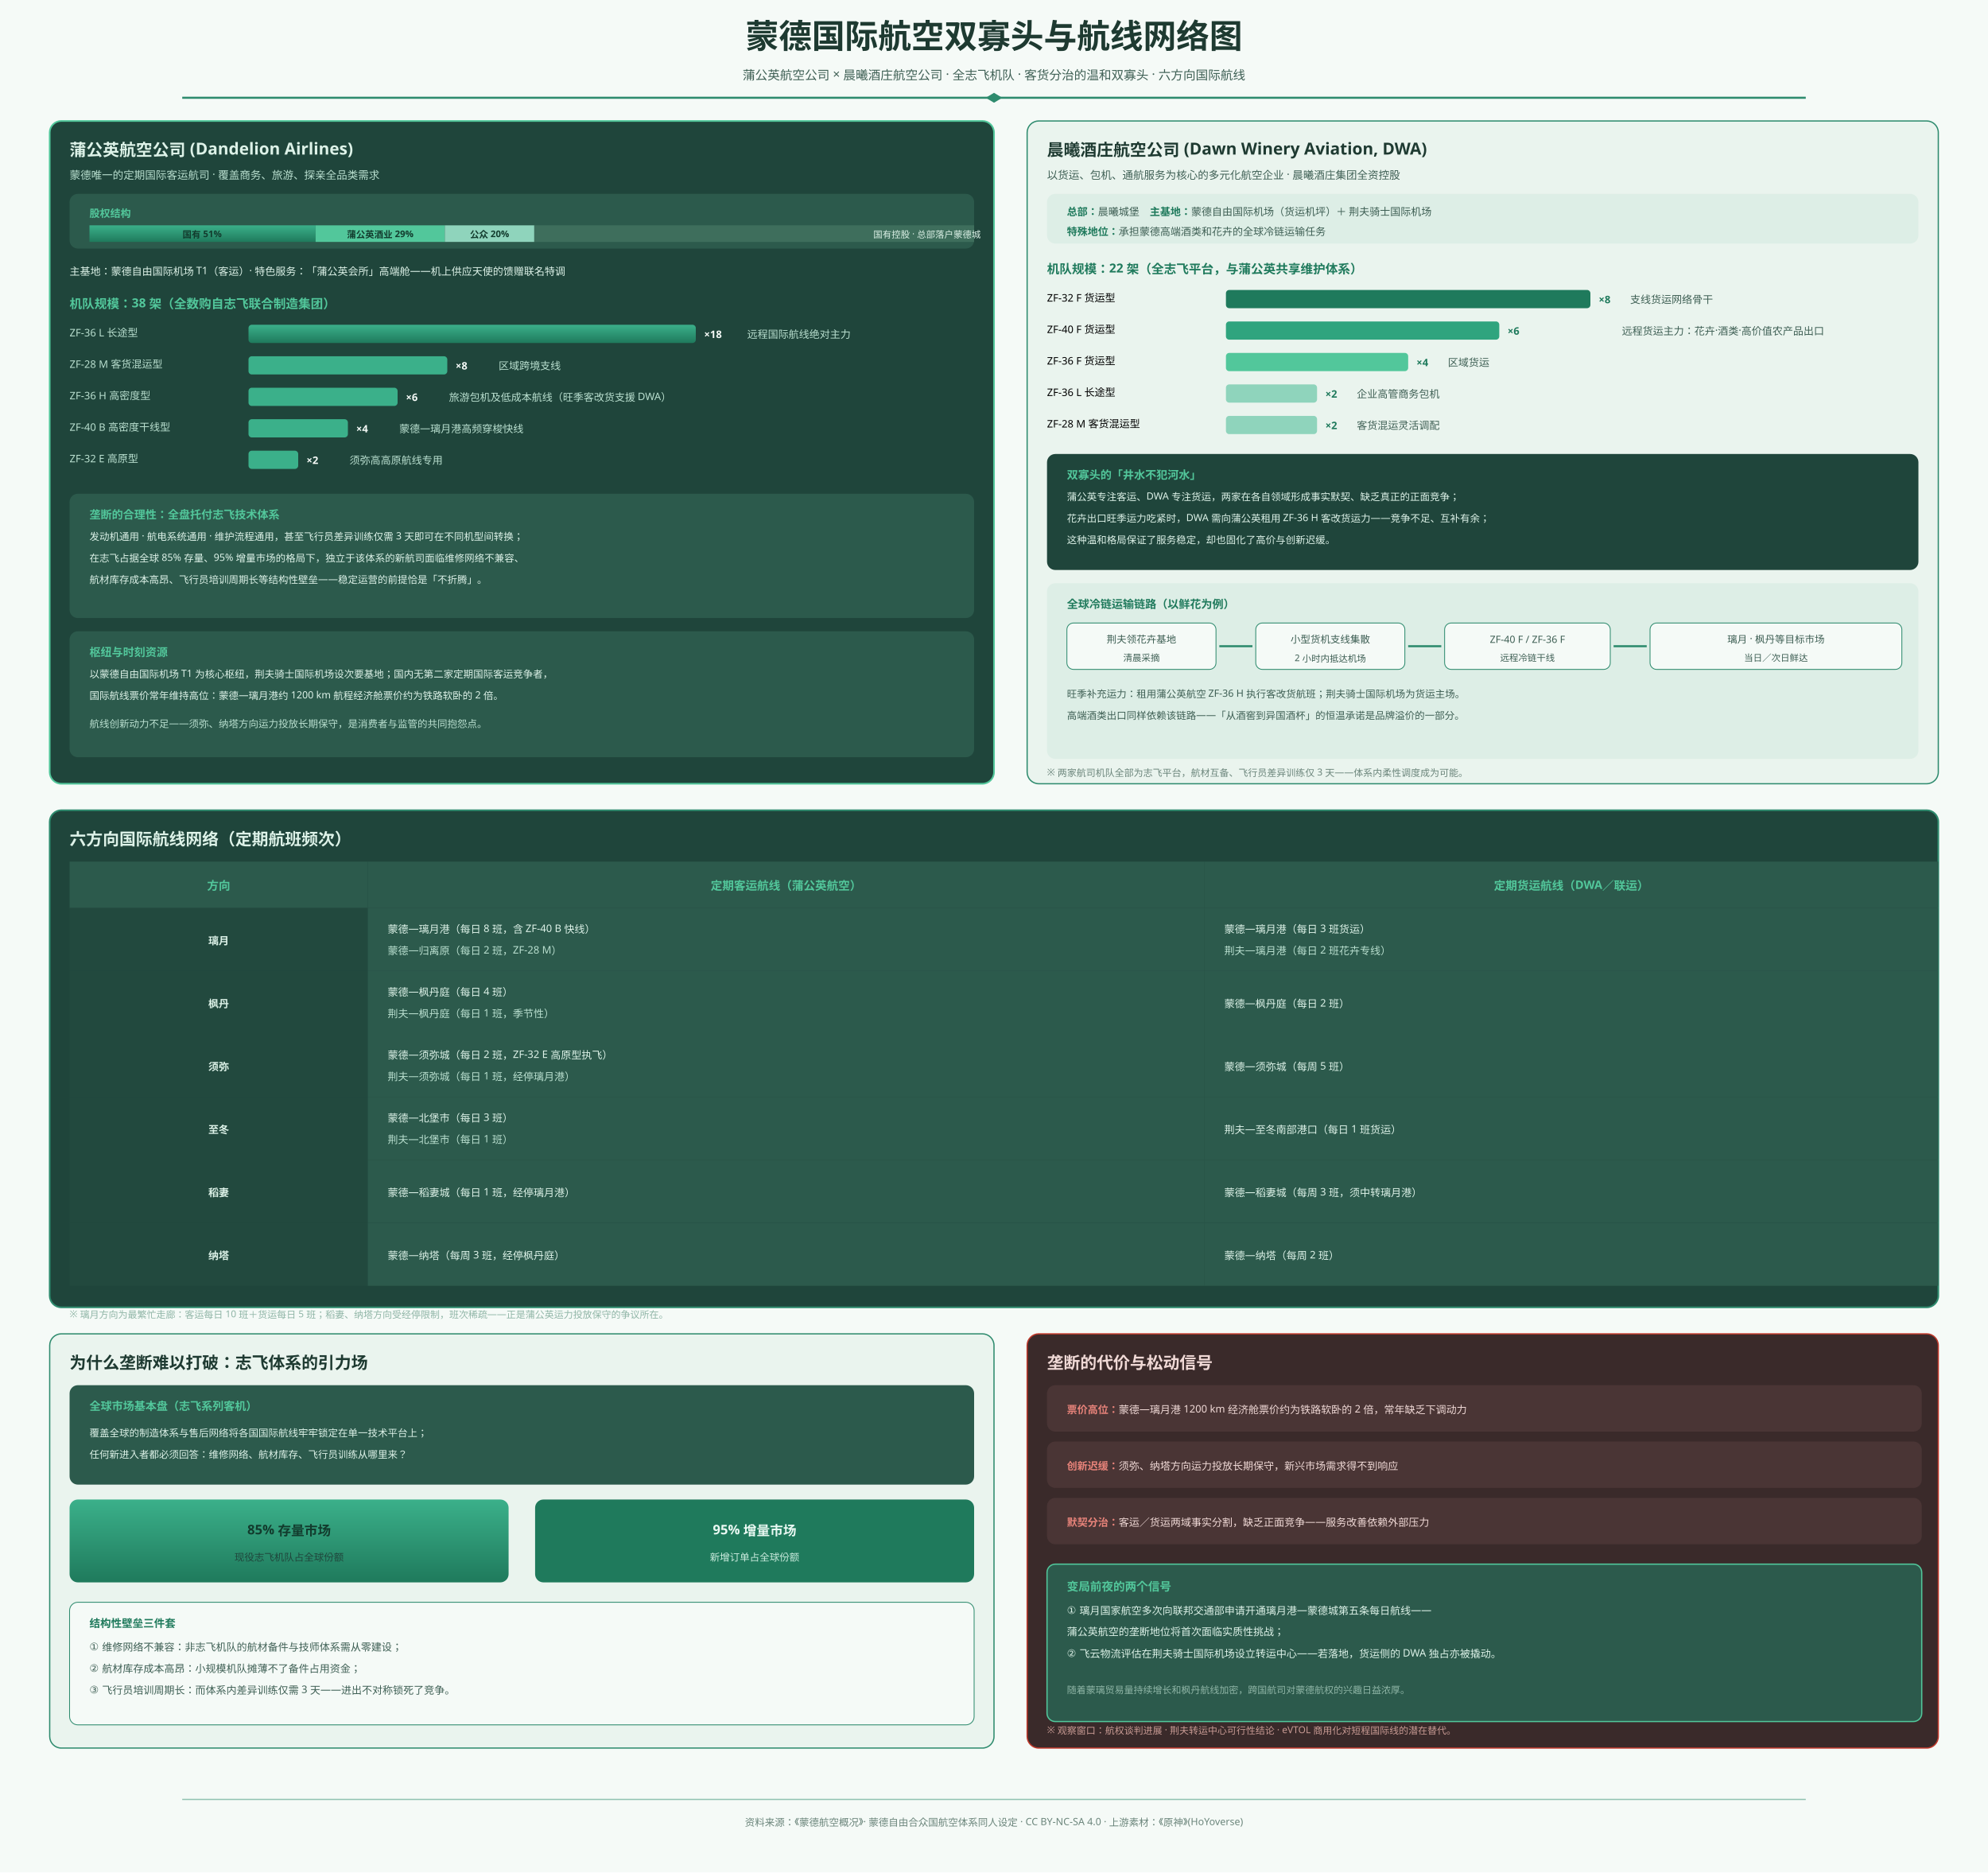
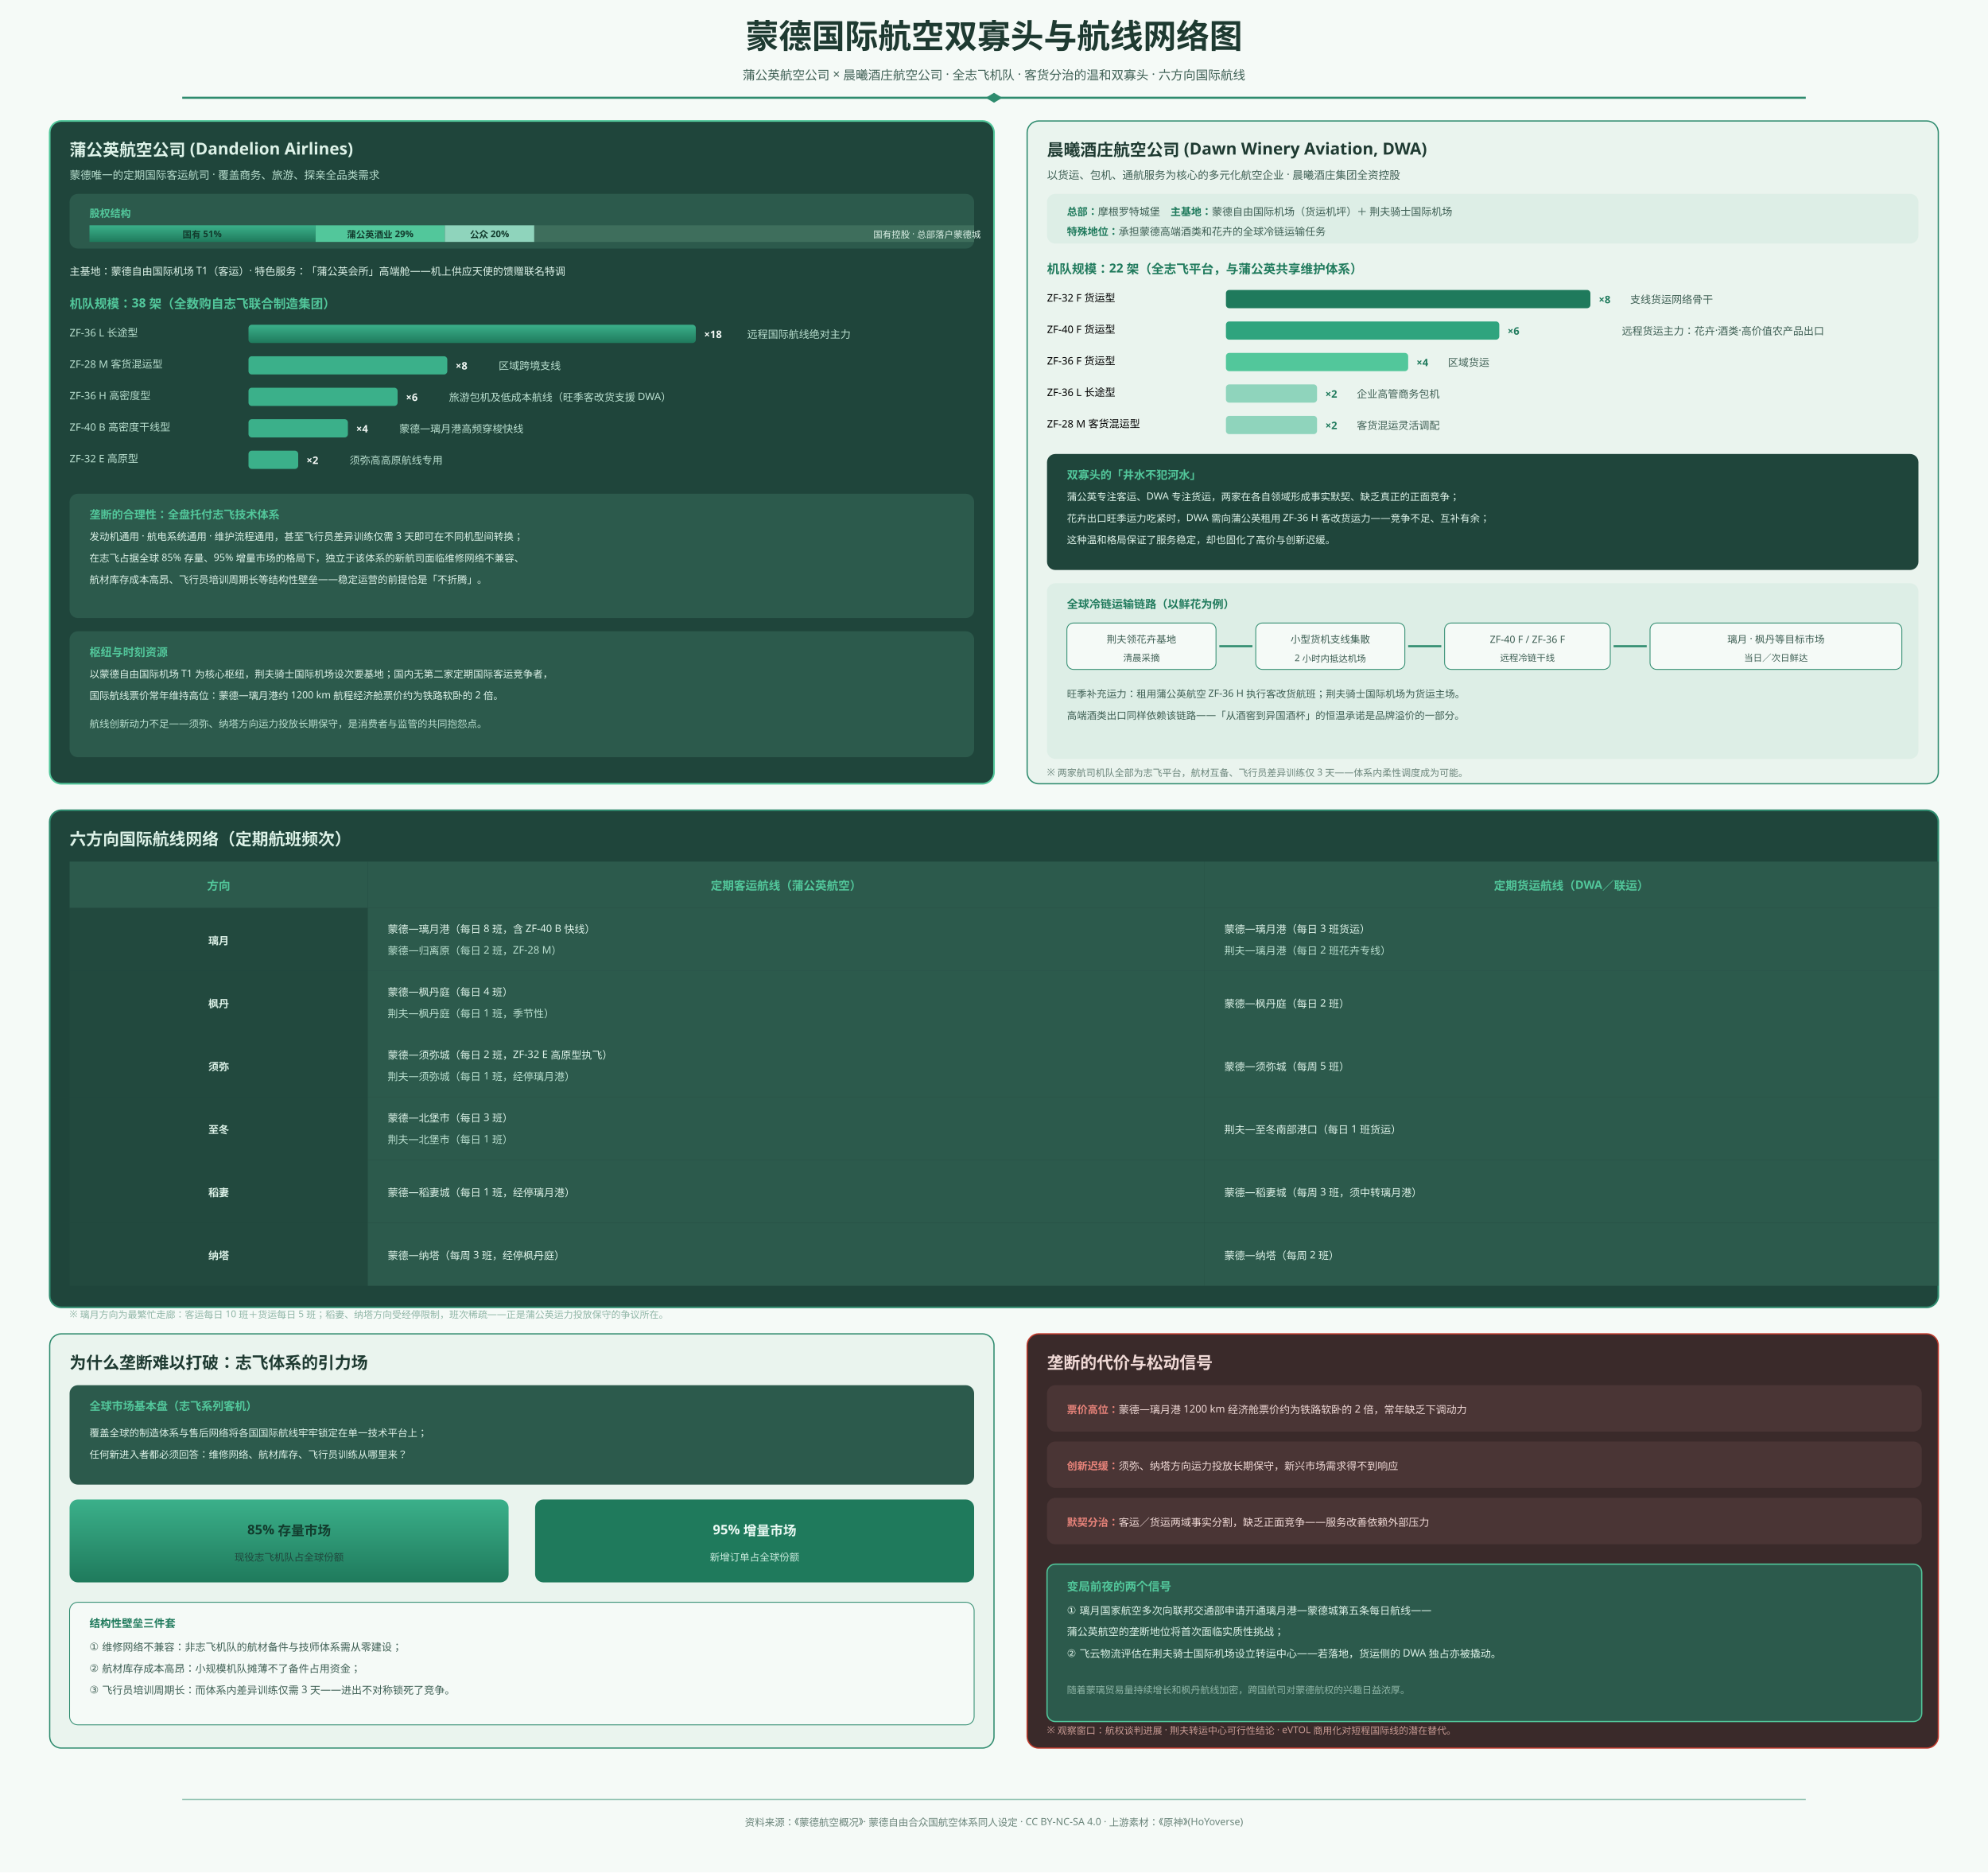
<svg xmlns="http://www.w3.org/2000/svg" viewBox="0 0 2400 2260" font-family="'Microsoft YaHei','PingFang SC','Noto Sans SC',sans-serif">
  <defs>
    <linearGradient id="anemoTop" x1="0" y1="0" x2="0" y2="1">
      <stop offset="0" stop-color="#3BB08A" />
      <stop offset="1" stop-color="#1F7A5C" />
    </linearGradient>
  </defs>
  <rect width="2400" height="2260" fill="#F5FAF7" />
  <text x="1200" y="58" text-anchor="middle" font-size="40" font-weight="700" fill="#1E3A31">蒙德国际航空双寡头与航线网络图</text>
  <text x="1200" y="96" text-anchor="middle" font-size="15" fill="#3E5F54">蒲公英航空公司 × 晨曦酒庄航空公司 · 全志飞机队 · 客货分治的温和双寡头 · 六方向国际航线</text>
  <line x1="220" y1="118" x2="2180" y2="118" stroke="#2E8B6E" stroke-width="2.5" />
  <polygon points="1200,112 1210,118 1200,124 1190,118" fill="#2E8B6E" />
  <g>
    <rect x="60" y="146" width="1140" height="800" rx="14" fill="#1F453B" stroke="#52C79B" stroke-width="2" />
    <text x="84" y="188" font-size="20" font-weight="700" fill="#DDF2E8">蒲公英航空公司 (Dandelion Airlines)</text>
    <text x="84" y="216" font-size="13" fill="#B9DFCF">蒙德唯一的定期国际客运航司 · 覆盖商务、旅游、探亲全品类需求</text>
    <rect x="84" y="234" width="1092" height="66" rx="10" fill="#2C5A4C" />
    <text x="108" y="262" font-size="12.5" font-weight="700" fill="#52C79B">股权结构</text>
    <rect x="108" y="272" width="273" height="20" fill="url(#anemoTop)" />
    <rect x="381" y="272" width="156" height="20" fill="#52C79B" />
    <rect x="537" y="272" width="108" height="20" fill="#8FD4BC" />
    <rect x="645" y="272" width="531" height="20" fill="#3E6E5C" />
    <text x="244" y="287" text-anchor="middle" font-size="11" font-weight="700" fill="#123B2D">国有 51%</text>
    <text x="459" y="287" text-anchor="middle" font-size="11" font-weight="700" fill="#123B2D">蒲公英酒业 29%</text>
    <text x="591" y="287" text-anchor="middle" font-size="11" font-weight="700" fill="#123B2D">公众 20%</text>
    <text x="1184" y="287" text-anchor="end" font-size="11" fill="#DDF2E8">国有控股 · 总部落户蒙德城</text>
    <text x="84" y="332" font-size="12.5" fill="#DDF2E8">主基地：蒙德自由国际机场 T1（客运）· 特色服务：「蒲公英会所」高端舱——机上供应天使的馈赠联名特调</text>
    <text x="84" y="372" font-size="15" font-weight="700" fill="#52C79B">机队规模：38 架（全数购自志飞联合制造集团）</text>
    <g font-size="12.5" fill="#B9DFCF">
      <text x="84" y="406">ZF-36 L 长途型</text>
      <rect x="300" y="392" width="540" height="22" rx="4" fill="url(#anemoTop)" />
      <text x="850" y="408" font-weight="700" fill="#F5FAF7">×18</text>
      <text x="902" y="408" fill="#B9DFCF">远程国际航线绝对主力</text>
      <text x="84" y="444">ZF-28 M 客货混运型</text>
      <rect x="300" y="430" width="240" height="22" rx="4" fill="#3BB08A" />
      <text x="550" y="446" font-weight="700" fill="#F5FAF7">×8</text>
      <text x="602" y="446" fill="#B9DFCF">区域跨境支线</text>
      <text x="84" y="482">ZF-36 H 高密度型</text>
      <rect x="300" y="468" width="180" height="22" rx="4" fill="#3BB08A" />
      <text x="490" y="484" font-weight="700" fill="#F5FAF7">×6</text>
      <text x="542" y="484" fill="#B9DFCF">旅游包机及低成本航线（旺季客改货支援 DWA）</text>
      <text x="84" y="520">ZF-40 B 高密度干线型</text>
      <rect x="300" y="506" width="120" height="22" rx="4" fill="#3BB08A" />
      <text x="430" y="522" font-weight="700" fill="#F5FAF7">×4</text>
      <text x="482" y="522" fill="#B9DFCF">蒙德—璃月港高频穿梭快线</text>
      <text x="84" y="558">ZF-32 E 高原型</text>
      <rect x="300" y="544" width="60" height="22" rx="4" fill="#3BB08A" />
      <text x="370" y="560" font-weight="700" fill="#F5FAF7">×2</text>
      <text x="422" y="560" fill="#B9DFCF">须弥高高原航线专用</text>
    </g>
    <rect x="84" y="596" width="1092" height="150" rx="10" fill="#2C5A4C" />
    <text x="108" y="626" font-size="13.5" font-weight="700" fill="#52C79B">垄断的合理性：全盘托付志飞技术体系</text>
    <text x="108" y="652" font-size="12" fill="#DDF2E8">发动机通用 · 航电系统通用 · 维护流程通用，甚至飞行员差异训练仅需 3 天即可在不同机型间转换；</text>
    <text x="108" y="678" font-size="12" fill="#DDF2E8">在志飞占据全球 85% 存量、95% 增量市场的格局下，独立于该体系的新航司面临维修网络不兼容、</text>
    <text x="108" y="704" font-size="12" fill="#DDF2E8">航材库存成本高昂、飞行员培训周期长等结构性壁垒——稳定运营的前提恰是「不折腾」。</text>
    <rect x="84" y="762" width="1092" height="152" rx="10" fill="#2C5A4C" />
    <text x="108" y="792" font-size="13.5" font-weight="700" fill="#52C79B">枢纽与时刻资源</text>
    <text x="108" y="818" font-size="12" fill="#DDF2E8">以蒙德自由国际机场 T1 为核心枢纽，荆夫骑士国际机场设次要基地；国内无第二家定期国际客运竞争者，</text>
    <text x="108" y="844" font-size="12" fill="#DDF2E8">国际航线票价常年维持高位：蒙德—璃月港约 1200 km 航程经济舱票价约为铁路软卧的 2 倍。</text>
    <text x="108" y="878" font-size="12" fill="#B9DFCF">航线创新动力不足——须弥、纳塔方向运力投放长期保守，是消费者与监管的共同抱怨点。</text>
  </g>
  <g>
    <rect x="1240" y="146" width="1100" height="800" rx="14" fill="#EAF4EE" stroke="#2E8B6E" stroke-width="1.5" />
    <text x="1264" y="188" font-size="20" font-weight="700" fill="#1E3A31">晨曦酒庄航空公司 (Dawn Winery Aviation, DWA)</text>
    <text x="1264" y="216" font-size="13" fill="#3E5F54">以货运、包机、通航服务为核心的多元化航空企业 · 晨曦酒庄集团全资控股</text>
    <rect x="1264" y="234" width="1052" height="60" rx="10" fill="#DDEEE6" />
    <text x="1288" y="260" font-size="12.5" fill="#3E5F54">
-       <tspan font-weight="700" fill="#1F7A5C">总部：</tspan>晨曦城堡　<tspan font-weight="700" fill="#1F7A5C">主基地：</tspan>蒙德自由国际机场（货运机坪）＋ 荆夫骑士国际机场</text>
+       <tspan font-weight="700" fill="#1F7A5C">总部：</tspan>摩根罗特城堡　<tspan font-weight="700" fill="#1F7A5C">主基地：</tspan>蒙德自由国际机场（货运机坪）＋ 荆夫骑士国际机场</text>
    <text x="1288" y="284" font-size="12.5" fill="#3E5F54">
      <tspan font-weight="700" fill="#1F7A5C">特殊地位：</tspan>承担蒙德高端酒类和花卉的全球冷链运输任务</text>
    <text x="1264" y="330" font-size="15" font-weight="700" fill="#1F7A5C">机队规模：22 架（全志飞平台，与蒲公英共享维护体系）</text>
    <g font-size="12.5">
      <text x="1264" y="364">ZF-32 F 货运型</text>
      <rect x="1480" y="350" width="440" height="22" rx="4" fill="#1F7A5C" />
      <text x="1930" y="366" font-weight="700" fill="#1F7A5C">×8</text>
      <text x="1968" y="366" fill="#3E5F54">支线货运网络骨干</text>
      <text x="1264" y="402">ZF-40 F 货运型</text>
      <rect x="1480" y="388" width="330" height="22" rx="4" fill="#2FA47E" />
      <text x="1820" y="404" font-weight="700" fill="#1F7A5C">×6</text>
      <text x="1958" y="404" fill="#3E5F54">远程货运主力：花卉·酒类·高价值农产品出口</text>
      <text x="1264" y="440">ZF-36 F 货运型</text>
      <rect x="1480" y="426" width="220" height="22" rx="4" fill="#52C79B" />
      <text x="1710" y="442" font-weight="700" fill="#1F7A5C">×4</text>
      <text x="1748" y="442" fill="#3E5F54">区域货运</text>
      <text x="1264" y="478">ZF-36 L 长途型</text>
      <rect x="1480" y="464" width="110" height="22" rx="4" fill="#8FD4BC" />
      <text x="1600" y="480" font-weight="700" fill="#1F7A5C">×2</text>
      <text x="1638" y="480" fill="#3E5F54">企业高管商务包机</text>
      <text x="1264" y="516">ZF-28 M 客货混运型</text>
      <rect x="1480" y="502" width="110" height="22" rx="4" fill="#8FD4BC" />
      <text x="1600" y="518" font-weight="700" fill="#1F7A5C">×2</text>
      <text x="1638" y="518" fill="#3E5F54">客货混运灵活调配</text>
    </g>
    <rect x="1264" y="548" width="1052" height="140" rx="10" fill="#1F453B" />
    <text x="1288" y="578" font-size="13.5" font-weight="700" fill="#52C79B">双寡头的「井水不犯河水」</text>
    <text x="1288" y="604" font-size="12" fill="#DDF2E8">蒲公英专注客运、DWA 专注货运，两家在各自领域形成事实默契、缺乏真正的正面竞争；</text>
    <text x="1288" y="630" font-size="12" fill="#DDF2E8">花卉出口旺季运力吃紧时，DWA 需向蒲公英租用 ZF-36 H 客改货运力——竞争不足、互补有余；</text>
    <text x="1288" y="656" font-size="12" fill="#DDF2E8">这种温和格局保证了服务稳定，却也固化了高价与创新迟缓。</text>
    <rect x="1264" y="704" width="1052" height="212" rx="10" fill="#DDEEE6" />
    <text x="1288" y="734" font-size="13.5" font-weight="700" fill="#1F7A5C">全球冷链运输链路（以鲜花为例）</text>
    <g font-size="12" fill="#3E5F54">
      <rect x="1288" y="752" width="180" height="56" rx="8" fill="#F5FAF7" stroke="#2E8B6E" />
      <text x="1378" y="776" text-anchor="middle">荆夫领花卉基地</text>
      <text x="1378" y="798" text-anchor="middle" font-size="11">清晨采摘</text>
      <line x1="1472" y1="780" x2="1512" y2="780" stroke="#2E8B6E" stroke-width="2.5" />
      <rect x="1516" y="752" width="180" height="56" rx="8" fill="#F5FAF7" stroke="#2E8B6E" />
      <text x="1606" y="776" text-anchor="middle">小型货机支线集散</text>
      <text x="1606" y="798" text-anchor="middle" font-size="11">2 小时内抵达机场</text>
      <line x1="1700" y1="780" x2="1740" y2="780" stroke="#2E8B6E" stroke-width="2.5" />
      <rect x="1744" y="752" width="200" height="56" rx="8" fill="#F5FAF7" stroke="#2E8B6E" />
      <text x="1844" y="776" text-anchor="middle">ZF-40 F / ZF-36 F</text>
      <text x="1844" y="798" text-anchor="middle" font-size="11">远程冷链干线</text>
      <line x1="1948" y1="780" x2="1988" y2="780" stroke="#2E8B6E" stroke-width="2.5" />
      <rect x="1992" y="752" width="304" height="56" rx="8" fill="#F5FAF7" stroke="#2E8B6E" />
      <text x="2144" y="776" text-anchor="middle">璃月 · 枫丹等目标市场</text>
      <text x="2144" y="798" text-anchor="middle" font-size="11">当日／次日鲜达</text>
      <text x="1288" y="842">旺季补充运力：租用蒲公英航空 ZF-36 H 执行客改货航班；荆夫骑士国际机场为货运主场。</text>
      <text x="1288" y="868">高端酒类出口同样依赖该链路——「从酒窖到异国酒杯」的恒温承诺是品牌溢价的一部分。</text>
    </g>
    <text x="1264" y="936" font-size="11.5" fill="#6B857B">※ 两家航司机队全部为志飞平台，航材互备、飞行员差异训练仅 3 天——体系内柔性调度成为可能。</text>
  </g>
  <g>
    <rect x="60" y="978" width="2280" height="600" rx="14" fill="#1F453B" stroke="#2E8B6E" stroke-width="2" />
    <text x="84" y="1020" font-size="20" font-weight="700" fill="#DDF2E8">六方向国际航线网络（定期航班频次）</text>
    <rect x="84" y="1040" width="360" height="56" fill="#2C5A4C" />
    <text x="264" y="1074" text-anchor="middle" font-size="14" font-weight="700" fill="#52C79B">方向</text>
    <rect x="444" y="1040" width="1010" height="56" fill="#2C5A4C" />
    <text x="949" y="1074" text-anchor="middle" font-size="14" font-weight="700" fill="#52C79B">定期客运航线（蒲公英航空）</text>
    <rect x="1454" y="1040" width="886" height="56" fill="#2C5A4C" />
    <text x="1897" y="1074" text-anchor="middle" font-size="14" font-weight="700" fill="#52C79B">定期货运航线（DWA／联运）</text>
    <g font-size="12.5">
      <rect x="84" y="1096" width="360" height="76" fill="#22493E" />
      <text x="264" y="1140" text-anchor="middle" font-weight="700" fill="#DDF2E8">璃月</text>
      <rect x="444" y="1096" width="1010" height="76" fill="#2C5A4C" />
      <text x="468" y="1126" fill="#DDF2E8">蒙德—璃月港（每日 8 班，含 ZF-40 B 快线）</text>
      <text x="468" y="1152" fill="#B9DFCF">蒙德—归离原（每日 2 班，ZF-28 M）</text>
      <rect x="1454" y="1096" width="886" height="76" fill="#2C5A4C" />
      <text x="1478" y="1126" fill="#DDF2E8">蒙德—璃月港（每日 3 班货运）</text>
      <text x="1478" y="1152" fill="#B9DFCF">荆夫—璃月港（每日 2 班花卉专线）</text>
      <rect x="84" y="1172" width="360" height="76" fill="#22493E" />
      <text x="264" y="1216" text-anchor="middle" font-weight="700" fill="#DDF2E8">枫丹</text>
      <rect x="444" y="1172" width="1010" height="76" fill="#2C5A4C" />
      <text x="468" y="1202" fill="#DDF2E8">蒙德—枫丹庭（每日 4 班）</text>
      <text x="468" y="1228" fill="#B9DFCF">荆夫—枫丹庭（每日 1 班，季节性）</text>
      <rect x="1454" y="1172" width="886" height="76" fill="#2C5A4C" />
      <text x="1478" y="1216" fill="#DDF2E8">蒙德—枫丹庭（每日 2 班）</text>
      <rect x="84" y="1248" width="360" height="76" fill="#22493E" />
      <text x="264" y="1292" text-anchor="middle" font-weight="700" fill="#DDF2E8">须弥</text>
      <rect x="444" y="1248" width="1010" height="76" fill="#2C5A4C" />
      <text x="468" y="1278" fill="#DDF2E8">蒙德—须弥城（每日 2 班，ZF-32 E 高原型执飞）</text>
      <text x="468" y="1304" fill="#B9DFCF">荆夫—须弥城（每日 1 班，经停璃月港）</text>
      <rect x="1454" y="1248" width="886" height="76" fill="#2C5A4C" />
      <text x="1478" y="1292" fill="#DDF2E8">蒙德—须弥城（每周 5 班）</text>
      <rect x="84" y="1324" width="360" height="76" fill="#22493E" />
      <text x="264" y="1368" text-anchor="middle" font-weight="700" fill="#DDF2E8">至冬</text>
      <rect x="444" y="1324" width="1010" height="76" fill="#2C5A4C" />
      <text x="468" y="1354" fill="#DDF2E8">蒙德—北堡市（每日 3 班）</text>
      <text x="468" y="1380" fill="#B9DFCF">荆夫—北堡市（每日 1 班）</text>
      <rect x="1454" y="1324" width="886" height="76" fill="#2C5A4C" />
      <text x="1478" y="1368" fill="#DDF2E8">荆夫—至冬南部港口（每日 1 班货运）</text>
      <rect x="84" y="1400" width="360" height="76" fill="#22493E" />
      <text x="264" y="1444" text-anchor="middle" font-weight="700" fill="#DDF2E8">稻妻</text>
      <rect x="444" y="1400" width="1010" height="76" fill="#2C5A4C" />
      <text x="468" y="1444" fill="#DDF2E8">蒙德—稻妻城（每日 1 班，经停璃月港）</text>
      <rect x="1454" y="1400" width="886" height="76" fill="#2C5A4C" />
      <text x="1478" y="1444" fill="#DDF2E8">蒙德—稻妻城（每周 3 班，须中转璃月港）</text>
      <rect x="84" y="1476" width="360" height="76" fill="#22493E" />
      <text x="264" y="1520" text-anchor="middle" font-weight="700" fill="#DDF2E8">纳塔</text>
      <rect x="444" y="1476" width="1010" height="76" fill="#2C5A4C" />
      <text x="468" y="1520" fill="#DDF2E8">蒙德—纳塔（每周 3 班，经停枫丹庭）</text>
      <rect x="1454" y="1476" width="886" height="76" fill="#2C5A4C" />
      <text x="1478" y="1520" fill="#DDF2E8">蒙德—纳塔（每周 2 班）</text>
    </g>
    <text x="84" y="1590" font-size="11.5" fill="#8FB5A6">※ 璃月方向为最繁忙走廊：客运每日 10 班＋货运每日 5 班；稻妻、纳塔方向受经停限制，班次稀疏——正是蒲公英运力投放保守的争议所在。</text>
  </g>
  <g>
    <rect x="60" y="1610" width="1140" height="500" rx="14" fill="#EAF4EE" stroke="#2E8B6E" stroke-width="1.5" />
    <text x="84" y="1652" font-size="20" font-weight="700" fill="#1E3A31">为什么垄断难以打破：志飞体系的引力场</text>
    <rect x="84" y="1672" width="1092" height="120" rx="10" fill="#2C5A4C" />
    <text x="108" y="1702" font-size="13.5" font-weight="700" fill="#52C79B">全球市场基本盘（志飞系列客机）</text>
    <text x="108" y="1734" font-size="12" fill="#DDF2E8">覆盖全球的制造体系与售后网络将各国国际航线牢牢锁定在单一技术平台上；</text>
    <text x="108" y="1760" font-size="12" fill="#DDF2E8">任何新进入者都必须回答：维修网络、航材库存、飞行员训练从哪里来？</text>
    <g font-size="16" font-weight="700">
      <rect x="84" y="1810" width="530" height="100" rx="10" fill="url(#anemoTop)" />
      <text x="349" y="1852" text-anchor="middle" fill="#123B2D">85% 存量市场</text>
      <text x="349" y="1884" text-anchor="middle" font-size="12" font-weight="400" fill="#1F453B">现役志飞机队占全球份额</text>
      <rect x="646" y="1810" width="530" height="100" rx="10" fill="#1F7A5C" />
      <text x="911" y="1852" text-anchor="middle" fill="#EAF9F3">95% 增量市场</text>
      <text x="911" y="1884" text-anchor="middle" font-size="12" font-weight="400" fill="#CBEBDE">新增订单占全球份额</text>
    </g>
    <rect x="84" y="1934" width="1092 " height="148" rx="10" fill="#F5FAF7" stroke="#2E8B6E" />
    <text x="108" y="1964" font-size="13" font-weight="700" fill="#1F7A5C">结构性壁垒三件套</text>
    <text x="108" y="1992" font-size="12.5" fill="#3E5F54">① 维修网络不兼容：非志飞机队的航材备件与技师体系需从零建设；</text>
    <text x="108" y="2018" font-size="12.5" fill="#3E5F54">② 航材库存成本高昂：小规模机队摊薄不了备件占用资金；</text>
    <text x="108" y="2044" font-size="12.5" fill="#3E5F54">③ 飞行员培训周期长：而体系内差异训练仅需 3 天——进出不对称锁死了竞争。</text>
  </g>
  <g>
    <rect x="1240" y="1610" width="1100" height="500" rx="14" fill="#3A2A2A" stroke="#C0392B" stroke-width="1.5" />
    <text x="1264" y="1652" font-size="20" font-weight="700" fill="#F0D9D6">垄断的代价与松动信号</text>
    <rect x="1264" y="1672" width="1056" height="56" rx="10" fill="#4A3535" />
    <text x="1288" y="1706" font-size="12.5" fill="#F0D9D6">
      <tspan font-weight="700" fill="#E8837A">票价高位：</tspan>蒙德—璃月港 1200 km 经济舱票价约为铁路软卧的 2 倍，常年缺乏下调动力</text>
    <rect x="1264" y="1740" width="1056" height="56" rx="10" fill="#4A3535" />
    <text x="1288" y="1774" font-size="12.5" fill="#F0D9D6">
      <tspan font-weight="700" fill="#E8837A">创新迟缓：</tspan>须弥、纳塔方向运力投放长期保守，新兴市场需求得不到响应</text>
    <rect x="1264" y="1808" width="1056" height="56" rx="10" fill="#4A3535" />
    <text x="1288" y="1842" font-size="12.5" fill="#F0D9D6">
      <tspan font-weight="700" fill="#E8837A">默契分治：</tspan>客运／货运两域事实分割，缺乏正面竞争——服务改善依赖外部压力</text>
    <rect x="1264" y="1888" width="1056" height="190" rx="10" fill="#2C5A4C" stroke="#52C79B" stroke-width="1.5" />
    <text x="1288" y="1920" font-size="14" font-weight="700" fill="#52C79B">变局前夜的两个信号</text>
    <text x="1288" y="1948" font-size="12.5" fill="#DDF2E8">① 璃月国家航空多次向联邦交通部申请开通璃月港—蒙德城第五条每日航线——</text>
    <text x="1288" y="1974" font-size="12.5" fill="#DDF2E8">　 蒲公英航空的垄断地位将首次面临实质性挑战；</text>
    <text x="1288" y="2000" font-size="12.5" fill="#DDF2E8">② 飞云物流评估在荆夫骑士国际机场设立转运中心——若落地，货运侧的 DWA 独占亦被撬动。</text>
    <text x="1288" y="2044" font-size="11.5" fill="#8FB5A6">随着蒙璃贸易量持续增长和枫丹航线加密，跨国航司对蒙德航权的兴趣日益浓厚。</text>
    <text x="1264" y="2092" font-size="11.5" fill="#C99B94">※ 观察窗口：航权谈判进展 · 荆夫转运中心可行性结论 · eVTOL 商用化对短程国际线的潜在替代。</text>
  </g>
  <line x1="220" y1="2172" x2="2180" y2="2172" stroke="#2E8B6E" stroke-width="1.5" opacity="0.5" />
  <text x="1200" y="2204" text-anchor="middle" font-size="12" fill="#6B857B">资料来源：《蒙德航空概况》· 蒙德自由合众国航空体系同人设定 · CC BY-NC-SA 4.0 · 上游素材：《原神》(HoYoverse)</text>
</svg>
